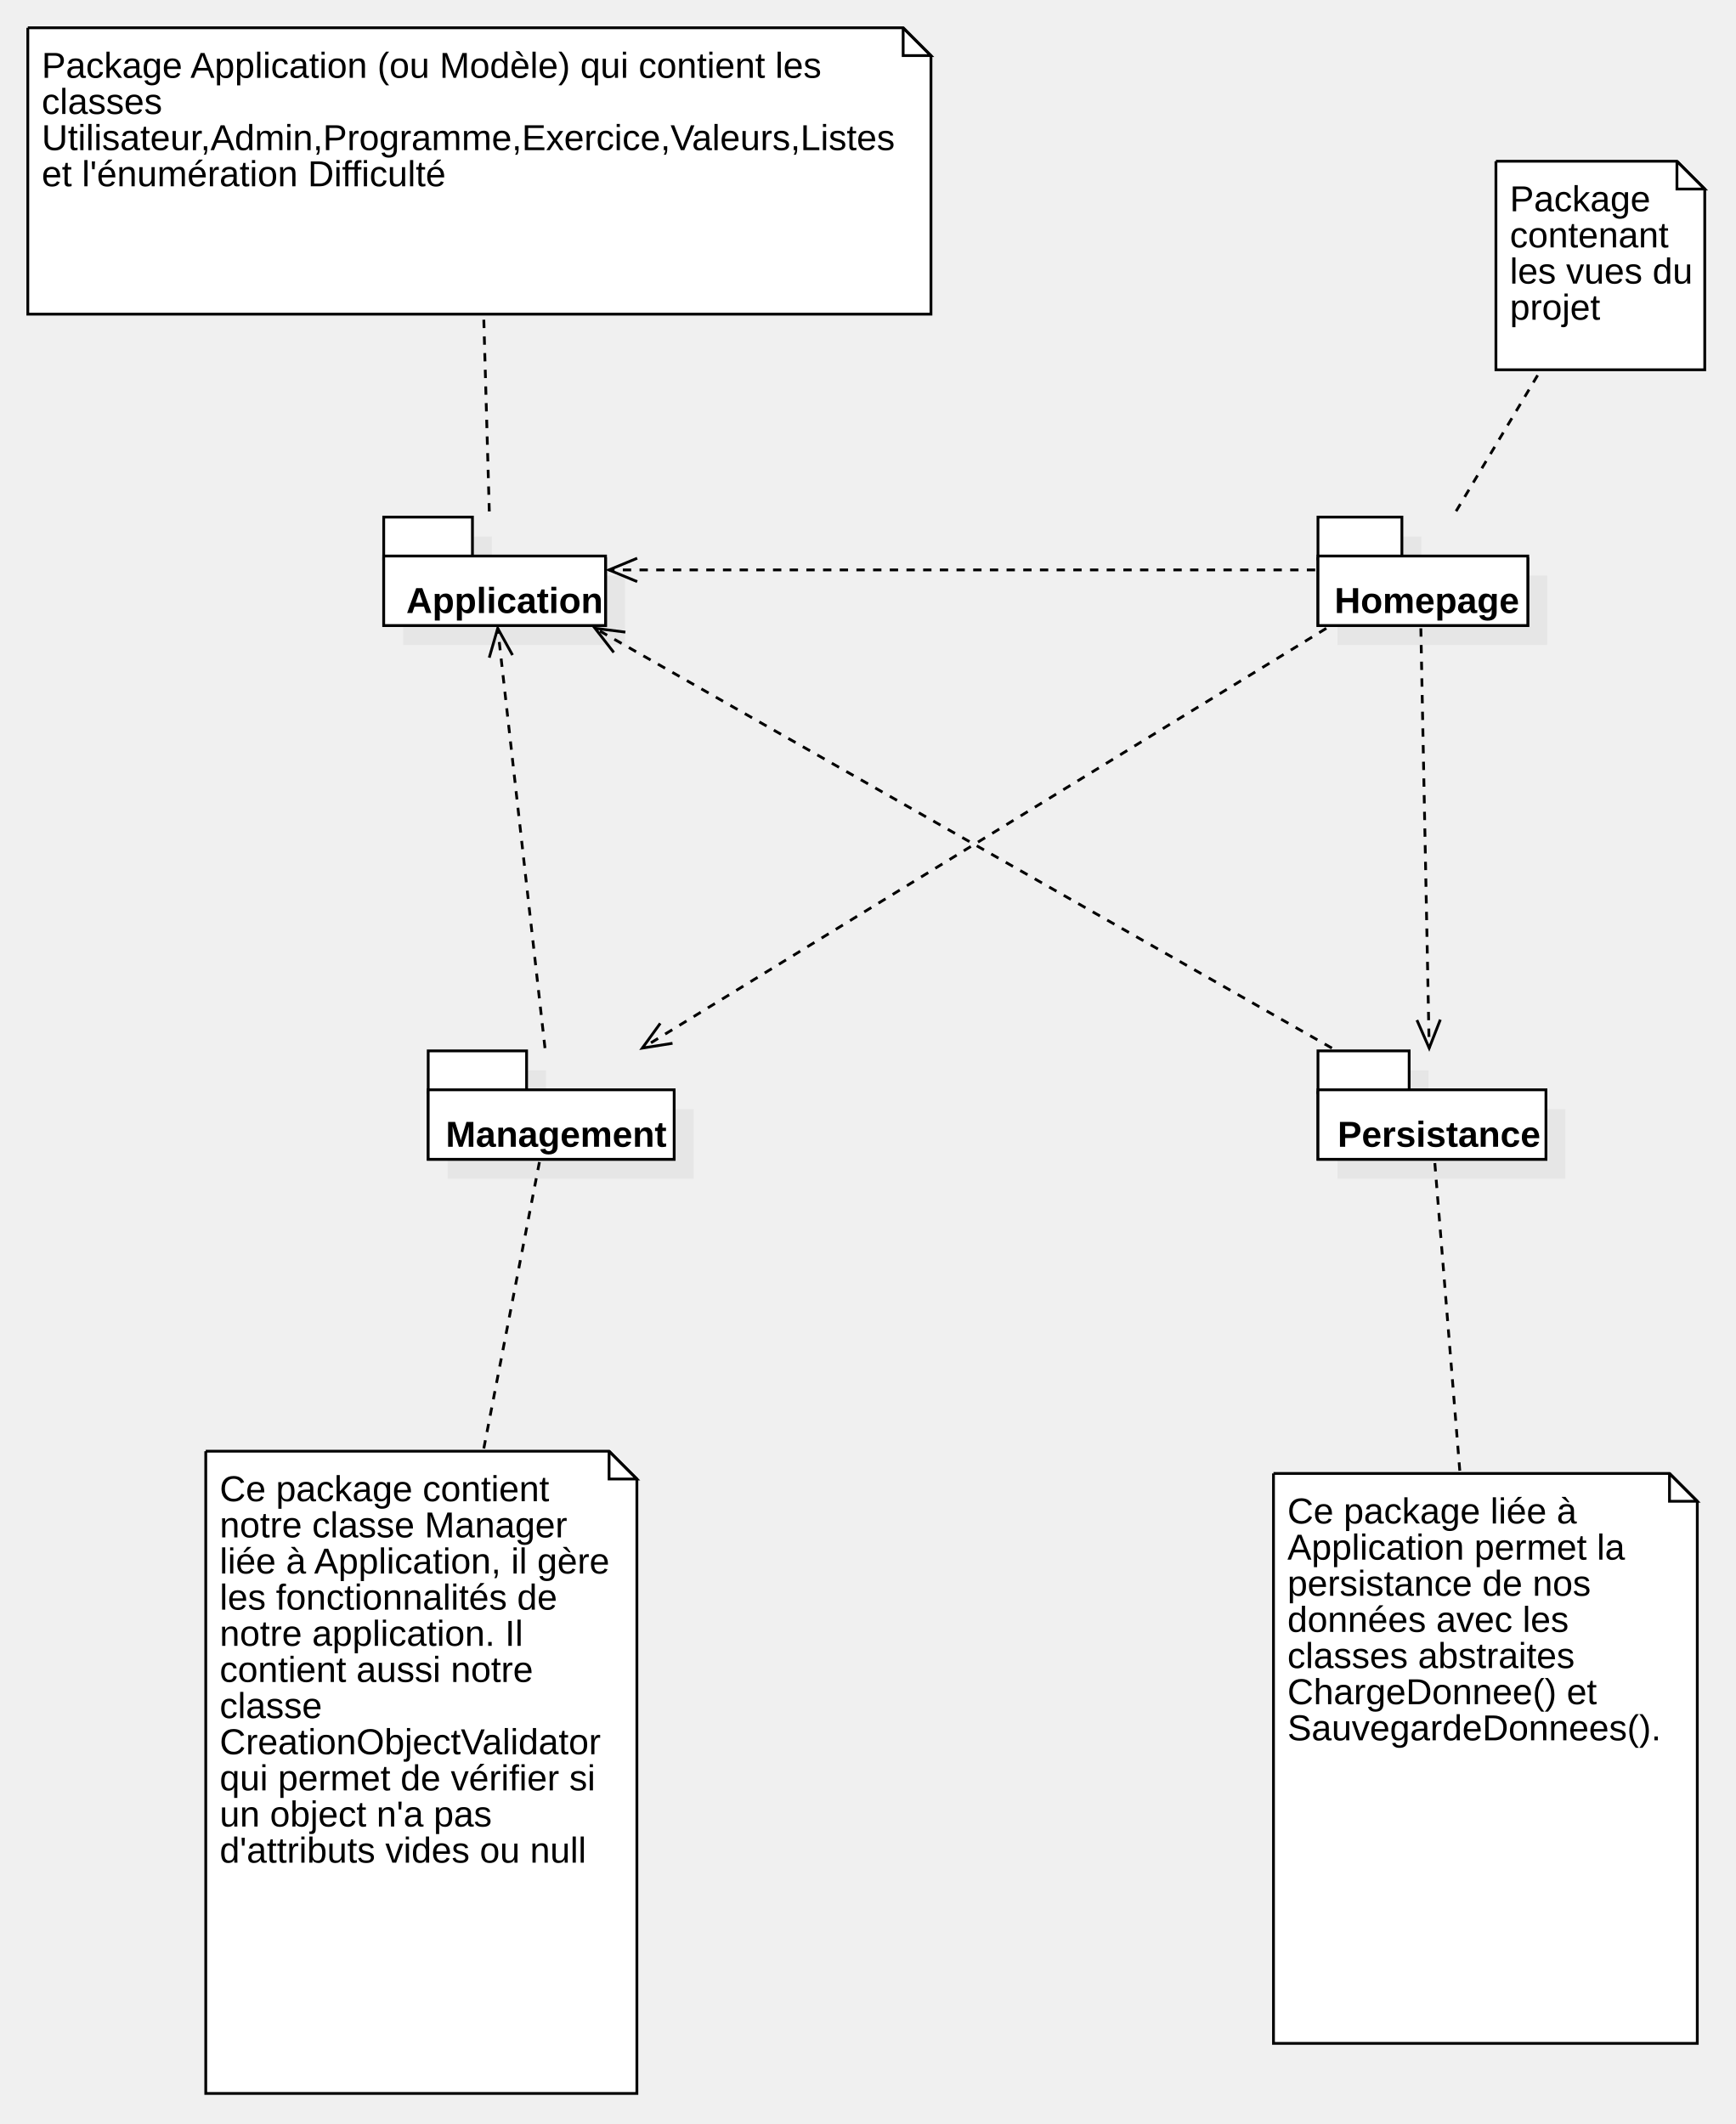
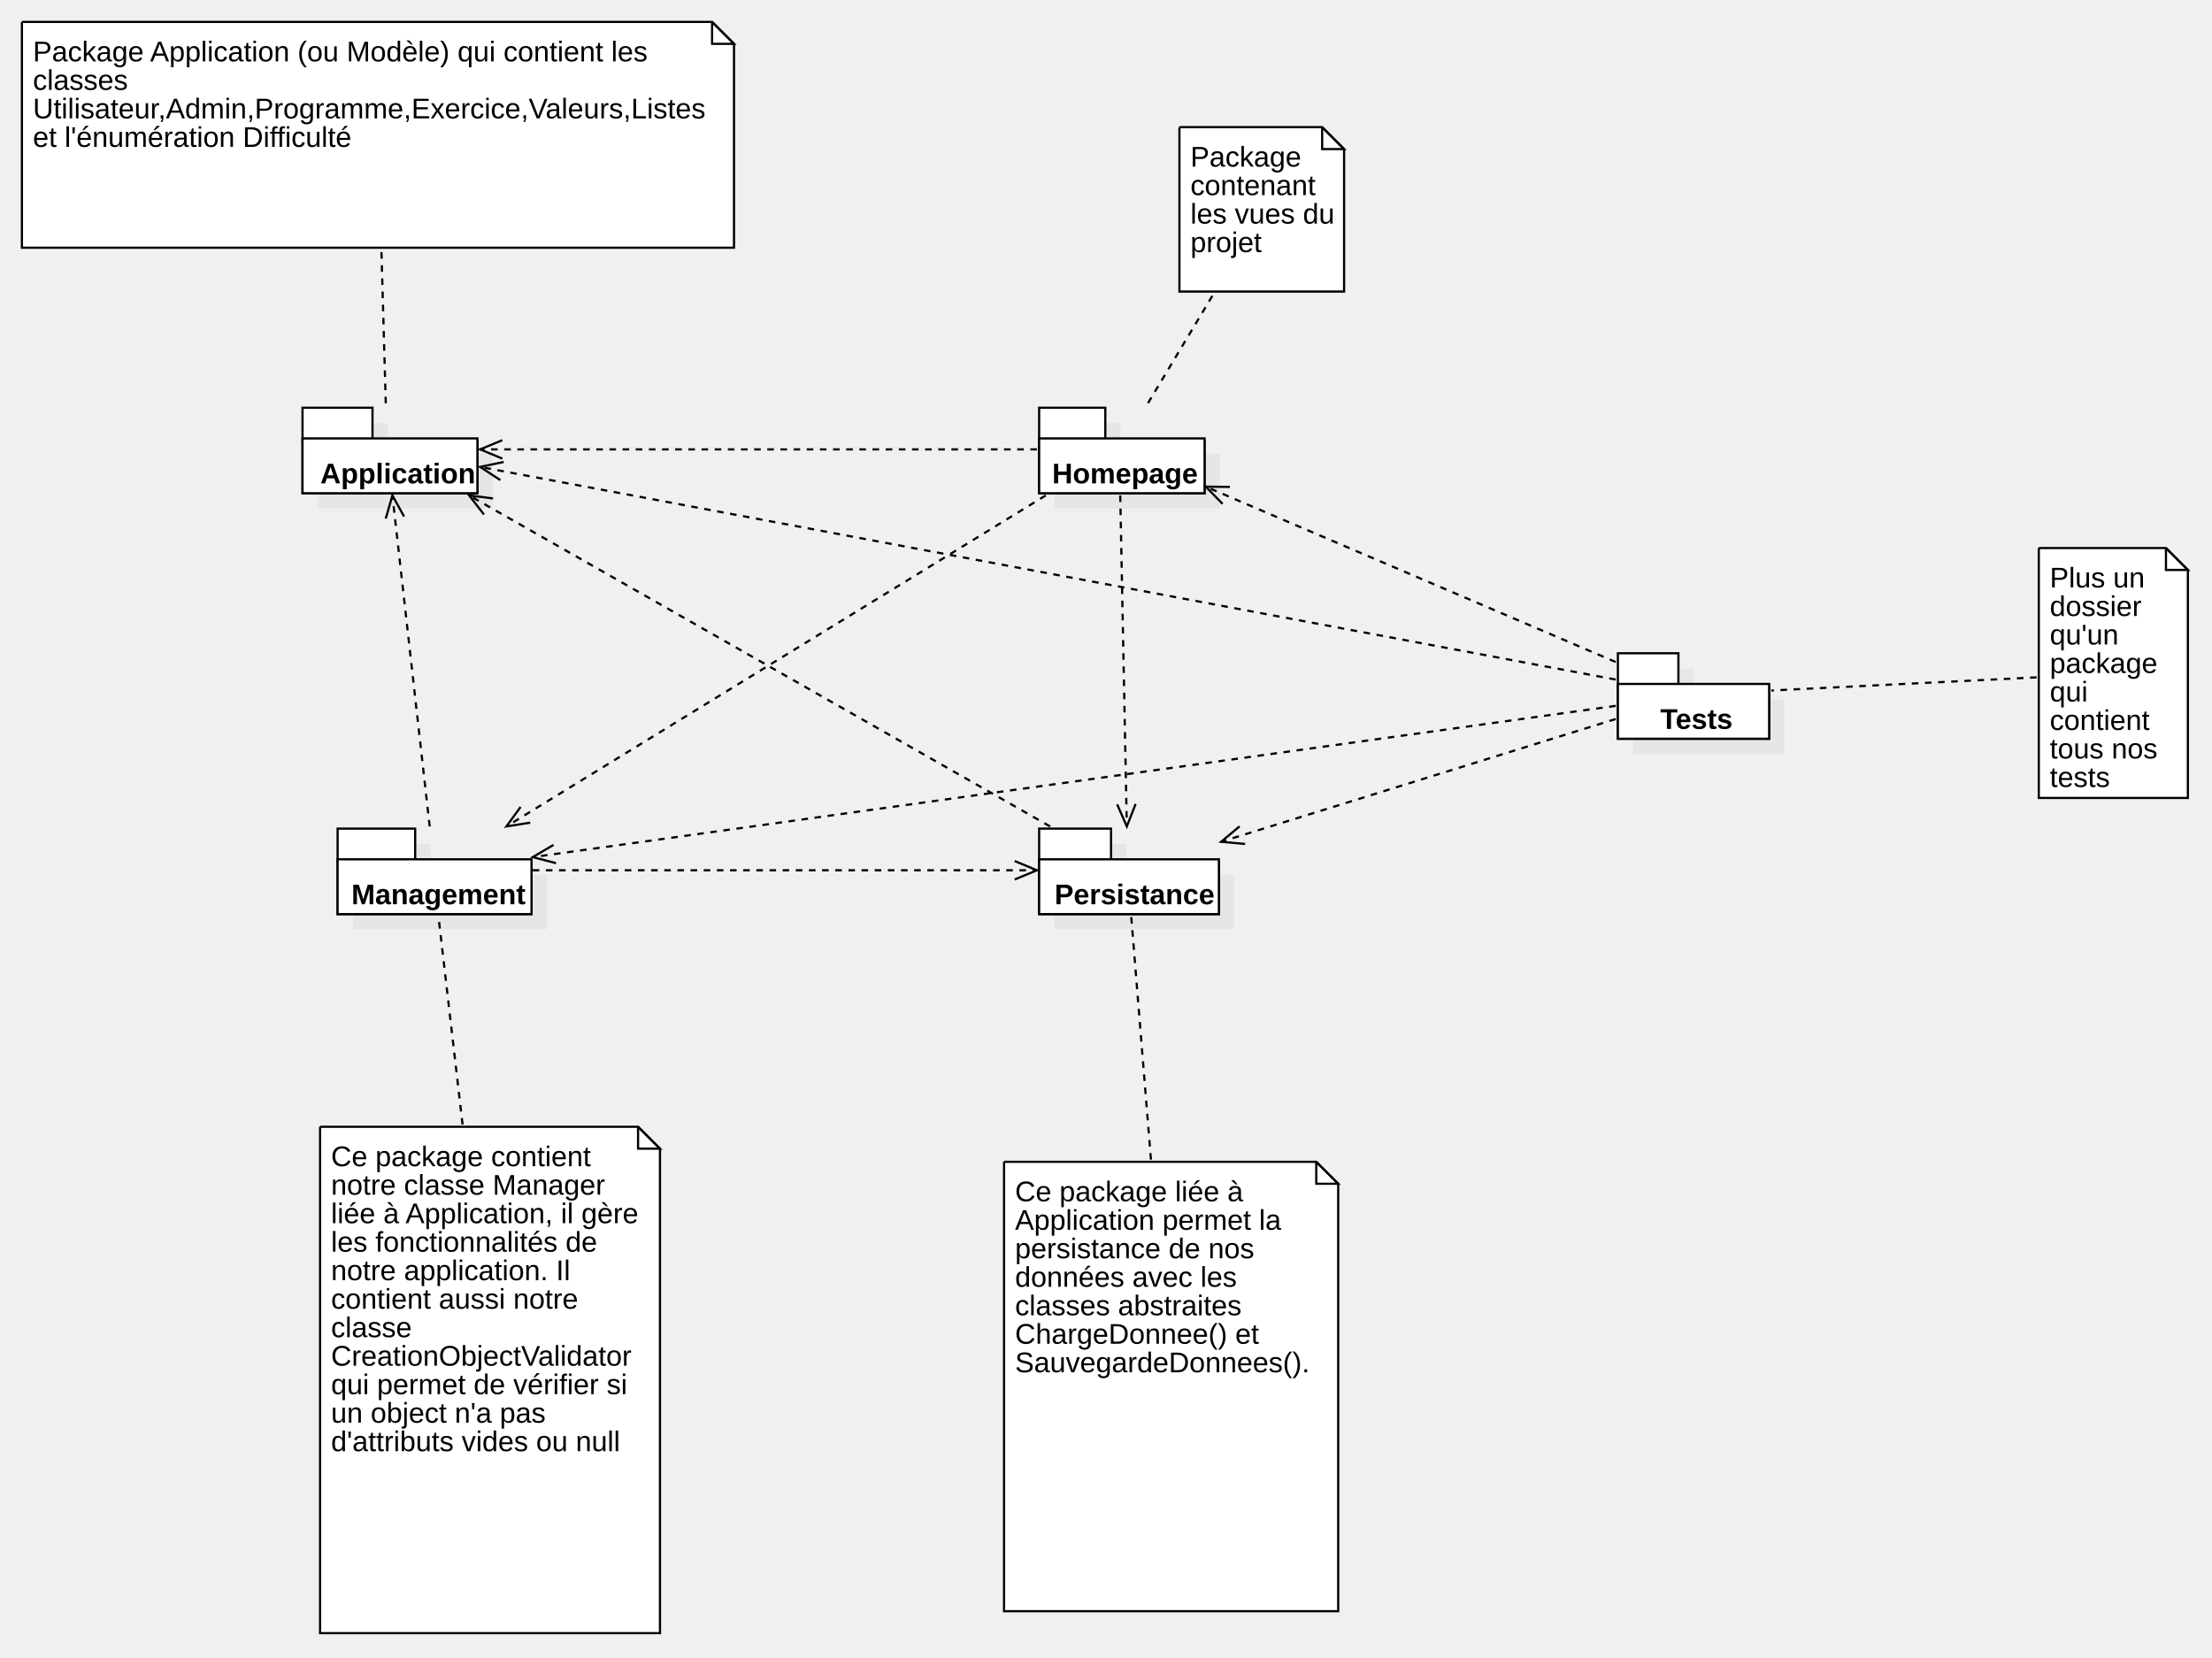
- <svg xmlns="http://www.w3.org/2000/svg" version="1.1" width="624.104" height="764">
+ <svg xmlns="http://www.w3.org/2000/svg" version="1.1" width="1009" height="756">
  <defs />
  <g>
    <g transform="translate(-14,-94) scale(1,1)">
      <rect fill="#C0C0C0" stroke="none" x="159" y="287" width="31.911" height="15" opacity="0.2" />
    </g>
    <g transform="translate(-14,-94) scale(1,1)">
      <rect fill="#C0C0C0" stroke="none" x="159" y="301" width="79.776" height="25" opacity="0.2" />
    </g>
    <g transform="translate(-14,-94) scale(1,1)">
      <rect fill="#ffffff" stroke="none" x="152" y="295" width="79.776" height="24" />
    </g>
    <g transform="translate(-14,-94) scale(1,1)">
      <path fill="none" stroke="#000000" d="M 152 295 L 231.776 295 L 231.776 319 L 152 319 L 152 295 Z Z" stroke-miterlimit="10" />
    </g>
    <g transform="translate(-14,-94) scale(1,1)">
      <rect fill="#ffffff" stroke="none" x="152" y="280" width="31.911" height="15" />
    </g>
    <g transform="translate(-14,-94) scale(1,1)">
      <path fill="none" stroke="#000000" d="M 152 280 L 183.911 280 L 183.911 295 L 152 295 L 152 280 Z Z" stroke-miterlimit="10" />
    </g>
    <g transform="translate(-14,-94) scale(1,1)">
      <rect fill="#ffffff" stroke="none" x="152" y="294" width="79.776" height="25" />
    </g>
    <g transform="translate(-14,-94) scale(1,1)">
      <path fill="none" stroke="#000000" d="M 152 294 L 231.776 294 L 231.776 319 L 152 319 L 152 294 Z Z" stroke-miterlimit="10" />
    </g>
    <g transform="translate(-14,-94) scale(1,1)">
      <g>
        <path fill="none" stroke="none" />
        <text fill="#000000" stroke="none" font-family="Arial" font-size="13px" font-style="normal" font-weight="bold" text-decoration="none" x="160.09" y="314.5">Application</text>
      </g>
    </g>
    <g transform="translate(-14,-94) scale(1,1)">
      <rect fill="#C0C0C0" stroke="none" x="495" y="287" width="30.184" height="15" opacity="0.2" />
    </g>
    <g transform="translate(-14,-94) scale(1,1)">
      <rect fill="#C0C0C0" stroke="none" x="495" y="301" width="75.46" height="25" opacity="0.2" />
    </g>
    <g transform="translate(-14,-94) scale(1,1)">
      <rect fill="#ffffff" stroke="none" x="488" y="295" width="75.46" height="24" />
    </g>
    <g transform="translate(-14,-94) scale(1,1)">
      <path fill="none" stroke="#000000" d="M 488 295 L 563.46 295 L 563.46 319 L 488 319 L 488 295 Z Z" stroke-miterlimit="10" />
    </g>
    <g transform="translate(-14,-94) scale(1,1)">
      <rect fill="#ffffff" stroke="none" x="488" y="280" width="30.184" height="15" />
    </g>
    <g transform="translate(-14,-94) scale(1,1)">
      <path fill="none" stroke="#000000" d="M 488 280 L 518.184 280 L 518.184 295 L 488 295 L 488 280 Z Z" stroke-miterlimit="10" />
    </g>
    <g transform="translate(-14,-94) scale(1,1)">
      <rect fill="#ffffff" stroke="none" x="488" y="294" width="75.46" height="25" />
    </g>
    <g transform="translate(-14,-94) scale(1,1)">
      <path fill="none" stroke="#000000" d="M 488 294 L 563.46 294 L 563.46 319 L 488 319 L 488 294 Z Z" stroke-miterlimit="10" />
    </g>
    <g transform="translate(-14,-94) scale(1,1)">
      <g>
        <path fill="none" stroke="none" />
        <text fill="#000000" stroke="none" font-family="Arial" font-size="13px" font-style="normal" font-weight="bold" text-decoration="none" x="493.931" y="314.5">Homepage</text>
      </g>
    </g>
    <g transform="translate(-14,-94) scale(1,1)">
      <rect fill="#C0C0C0" stroke="none" x="175" y="479" width="35.384" height="15" opacity="0.2" />
    </g>
    <g transform="translate(-14,-94) scale(1,1)">
      <rect fill="#C0C0C0" stroke="none" x="175" y="493" width="88.46" height="25" opacity="0.2" />
    </g>
    <g transform="translate(-14,-94) scale(1,1)">
      <rect fill="#ffffff" stroke="none" x="168" y="487" width="88.46" height="24" />
    </g>
    <g transform="translate(-14,-94) scale(1,1)">
      <path fill="none" stroke="#000000" d="M 168 487 L 256.46 487 L 256.46 511 L 168 511 L 168 487 Z Z" stroke-miterlimit="10" />
    </g>
    <g transform="translate(-14,-94) scale(1,1)">
      <rect fill="#ffffff" stroke="none" x="168" y="472" width="35.384" height="15" />
    </g>
    <g transform="translate(-14,-94) scale(1,1)">
      <path fill="none" stroke="#000000" d="M 168 472 L 203.384 472 L 203.384 487 L 168 487 L 168 472 Z Z" stroke-miterlimit="10" />
    </g>
    <g transform="translate(-14,-94) scale(1,1)">
      <rect fill="#ffffff" stroke="none" x="168" y="486" width="88.46" height="25" />
    </g>
    <g transform="translate(-14,-94) scale(1,1)">
      <path fill="none" stroke="#000000" d="M 168 486 L 256.46 486 L 256.46 511 L 168 511 L 168 486 Z Z" stroke-miterlimit="10" />
    </g>
    <g transform="translate(-14,-94) scale(1,1)">
      <g>
        <path fill="none" stroke="none" />
        <text fill="#000000" stroke="none" font-family="Arial" font-size="13px" font-style="normal" font-weight="bold" text-decoration="none" x="174.29" y="506.5">Management</text>
      </g>
    </g>
    <g transform="translate(-14,-94) scale(1,1)">
      <rect fill="#C0C0C0" stroke="none" x="495" y="479" width="32.797" height="15" opacity="0.2" />
    </g>
    <g transform="translate(-14,-94) scale(1,1)">
      <rect fill="#C0C0C0" stroke="none" x="495" y="493" width="81.992" height="25" opacity="0.2" />
    </g>
    <g transform="translate(-14,-94) scale(1,1)">
      <rect fill="#ffffff" stroke="none" x="488" y="487" width="81.992" height="24" />
    </g>
    <g transform="translate(-14,-94) scale(1,1)">
      <path fill="none" stroke="#000000" d="M 488 487 L 569.992 487 L 569.992 511 L 488 511 L 488 487 Z Z" stroke-miterlimit="10" />
    </g>
    <g transform="translate(-14,-94) scale(1,1)">
      <rect fill="#ffffff" stroke="none" x="488" y="472" width="32.797" height="15" />
    </g>
    <g transform="translate(-14,-94) scale(1,1)">
      <path fill="none" stroke="#000000" d="M 488 472 L 520.797 472 L 520.797 487 L 488 487 L 488 472 Z Z" stroke-miterlimit="10" />
    </g>
    <g transform="translate(-14,-94) scale(1,1)">
      <rect fill="#ffffff" stroke="none" x="488" y="486" width="81.992" height="25" />
    </g>
    <g transform="translate(-14,-94) scale(1,1)">
      <path fill="none" stroke="#000000" d="M 488 486 L 569.992 486 L 569.992 511 L 488 511 L 488 486 Z Z" stroke-miterlimit="10" />
    </g>
    <g transform="translate(-14,-94) scale(1,1)">
      <g>
        <path fill="none" stroke="none" />
        <text fill="#000000" stroke="none" font-family="Arial" font-size="13px" font-style="normal" font-weight="bold" text-decoration="none" x="495.036" y="506.5">Persistance</text>
      </g>
    </g>
    <g transform="translate(-14,-94) scale(1,1)">
      <path fill="#ffffff" stroke="none" d="M 24 104 L 338.814 104 L 348.814 114 L 348.814 207 L 24 207 L 24 104" />
    </g>
    <g transform="translate(-14,-94) scale(1,1)">
      <path fill="none" stroke="#000000" d="M 24 104 L 338.814 104 L 348.814 114 L 348.814 207 L 24 207 L 24 104 L 24 104" stroke-miterlimit="10" />
    </g>
    <g transform="translate(-14,-94) scale(1,1)">
      <path fill="none" stroke="#000000" d="M 338.814 104 L 338.814 114 L 348.814 114 L 338.814 104" stroke-miterlimit="10" />
    </g>
    <g transform="translate(-14,-94) scale(1,1)">
      <g>
        <path fill="none" stroke="none" />
        <text fill="#000000" stroke="none" font-family="Arial" font-size="13px" font-style="normal" font-weight="normal" text-decoration="none" x="29" y="122">Package Application (ou Modèle) qui contient les</text>
        <text fill="#000000" stroke="none" font-family="Arial" font-size="13px" font-style="normal" font-weight="normal" text-decoration="none" x="29" y="135">classes</text>
        <text fill="#000000" stroke="none" font-family="Arial" font-size="13px" font-style="normal" font-weight="normal" text-decoration="none" x="29" y="148">Utilisateur,Admin,Programme,Exercice,Valeurs,Listes</text>
        <text fill="#000000" stroke="none" font-family="Arial" font-size="13px" font-style="normal" font-weight="normal" text-decoration="none" x="29" y="161">et l'énumération Difficulté</text>
      </g>
    </g>
    <g transform="translate(-14,-94) scale(1,1)">
      <path fill="none" stroke="#000000" d="M 188 209 L 190 279" stroke-miterlimit="10" stroke-dasharray="3" />
    </g>
    <g transform="translate(-14,-94) scale(1,1)">
      <path fill="#ffffff" stroke="none" d="M 552 152 L 617.104 152 L 627.104 162 L 627.104 227 L 552 227 L 552 152" />
    </g>
    <g transform="translate(-14,-94) scale(1,1)">
      <path fill="none" stroke="#000000" d="M 552 152 L 617.104 152 L 627.104 162 L 627.104 227 L 552 227 L 552 152 L 552 152" stroke-miterlimit="10" />
    </g>
    <g transform="translate(-14,-94) scale(1,1)">
      <path fill="none" stroke="#000000" d="M 617.104 152 L 617.104 162 L 627.104 162 L 617.104 152" stroke-miterlimit="10" />
    </g>
    <g transform="translate(-14,-94) scale(1,1)">
      <g>
        <path fill="none" stroke="none" />
        <text fill="#000000" stroke="none" font-family="Arial" font-size="13px" font-style="normal" font-weight="normal" text-decoration="none" x="557" y="170">Package</text>
        <text fill="#000000" stroke="none" font-family="Arial" font-size="13px" font-style="normal" font-weight="normal" text-decoration="none" x="557" y="183">contenant</text>
        <text fill="#000000" stroke="none" font-family="Arial" font-size="13px" font-style="normal" font-weight="normal" text-decoration="none" x="557" y="196">les vues du</text>
        <text fill="#000000" stroke="none" font-family="Arial" font-size="13px" font-style="normal" font-weight="normal" text-decoration="none" x="557" y="209">projet</text>
      </g>
    </g>
    <g transform="translate(-14,-94) scale(1,1)">
      <path fill="none" stroke="#000000" d="M 567 229 L 537 279" stroke-miterlimit="10" stroke-dasharray="3" />
    </g>
    <g transform="translate(-14,-94) scale(1,1)">
-       <path fill="#ffffff" stroke="none" d="M 88 616 L 233.052 616 L 243.052 626 L 243.052 847 L 88 847 L 88 616" />
-     </g>
-     <g transform="translate(-14,-94) scale(1,1)">
-       <path fill="none" stroke="#000000" d="M 88 616 L 233.052 616 L 243.052 626 L 243.052 847 L 88 847 L 88 616 L 88 616" stroke-miterlimit="10" />
-     </g>
-     <g transform="translate(-14,-94) scale(1,1)">
-       <path fill="none" stroke="#000000" d="M 233.052 616 L 233.052 626 L 243.052 626 L 233.052 616" stroke-miterlimit="10" />
-     </g>
-     <g transform="translate(-14,-94) scale(1,1)">
-       <g>
-         <path fill="none" stroke="none" />
-         <text fill="#000000" stroke="none" font-family="Arial" font-size="13px" font-style="normal" font-weight="normal" text-decoration="none" x="93" y="634">Ce package contient</text>
-         <text fill="#000000" stroke="none" font-family="Arial" font-size="13px" font-style="normal" font-weight="normal" text-decoration="none" x="93" y="647">notre classe Manager</text>
-         <text fill="#000000" stroke="none" font-family="Arial" font-size="13px" font-style="normal" font-weight="normal" text-decoration="none" x="93" y="660">liée à Application, il gère</text>
-         <text fill="#000000" stroke="none" font-family="Arial" font-size="13px" font-style="normal" font-weight="normal" text-decoration="none" x="93" y="673">les fonctionnalités de</text>
-         <text fill="#000000" stroke="none" font-family="Arial" font-size="13px" font-style="normal" font-weight="normal" text-decoration="none" x="93" y="686">notre application. Il</text>
-         <text fill="#000000" stroke="none" font-family="Arial" font-size="13px" font-style="normal" font-weight="normal" text-decoration="none" x="93" y="699">contient aussi notre</text>
-         <text fill="#000000" stroke="none" font-family="Arial" font-size="13px" font-style="normal" font-weight="normal" text-decoration="none" x="93" y="712">classe</text>
-         <text fill="#000000" stroke="none" font-family="Arial" font-size="13px" font-style="normal" font-weight="normal" text-decoration="none" x="93" y="725">CreationObjectValidator</text>
-         <text fill="#000000" stroke="none" font-family="Arial" font-size="13px" font-style="normal" font-weight="normal" text-decoration="none" x="93" y="738">qui permet de vérifier si</text>
-         <text fill="#000000" stroke="none" font-family="Arial" font-size="13px" font-style="normal" font-weight="normal" text-decoration="none" x="93" y="751">un object n'a pas</text>
-         <text fill="#000000" stroke="none" font-family="Arial" font-size="13px" font-style="normal" font-weight="normal" text-decoration="none" x="93" y="764">d'attributs vides ou null</text>
-       </g>
-     </g>
-     <g transform="translate(-14,-94) scale(1,1)">
-       <path fill="none" stroke="#000000" d="M 188 615 L 208 512" stroke-miterlimit="10" stroke-dasharray="3" />
+       <path fill="#ffffff" stroke="none" d="M 160 608 L 305.052 608 L 315.052 618 L 315.052 839 L 160 839 L 160 608" />
+     </g>
+     <g transform="translate(-14,-94) scale(1,1)">
+       <path fill="none" stroke="#000000" d="M 160 608 L 305.052 608 L 315.052 618 L 315.052 839 L 160 839 L 160 608 L 160 608" stroke-miterlimit="10" />
+     </g>
+     <g transform="translate(-14,-94) scale(1,1)">
+       <path fill="none" stroke="#000000" d="M 305.052 608 L 305.052 618 L 315.052 618 L 305.052 608" stroke-miterlimit="10" />
+     </g>
+     <g transform="translate(-14,-94) scale(1,1)">
+       <g>
+         <path fill="none" stroke="none" />
+         <text fill="#000000" stroke="none" font-family="Arial" font-size="13px" font-style="normal" font-weight="normal" text-decoration="none" x="165" y="626">Ce package contient</text>
+         <text fill="#000000" stroke="none" font-family="Arial" font-size="13px" font-style="normal" font-weight="normal" text-decoration="none" x="165" y="639">notre classe Manager</text>
+         <text fill="#000000" stroke="none" font-family="Arial" font-size="13px" font-style="normal" font-weight="normal" text-decoration="none" x="165" y="652">liée à Application, il gère</text>
+         <text fill="#000000" stroke="none" font-family="Arial" font-size="13px" font-style="normal" font-weight="normal" text-decoration="none" x="165" y="665">les fonctionnalités de</text>
+         <text fill="#000000" stroke="none" font-family="Arial" font-size="13px" font-style="normal" font-weight="normal" text-decoration="none" x="165" y="678">notre application. Il</text>
+         <text fill="#000000" stroke="none" font-family="Arial" font-size="13px" font-style="normal" font-weight="normal" text-decoration="none" x="165" y="691">contient aussi notre</text>
+         <text fill="#000000" stroke="none" font-family="Arial" font-size="13px" font-style="normal" font-weight="normal" text-decoration="none" x="165" y="704">classe</text>
+         <text fill="#000000" stroke="none" font-family="Arial" font-size="13px" font-style="normal" font-weight="normal" text-decoration="none" x="165" y="717">CreationObjectValidator</text>
+         <text fill="#000000" stroke="none" font-family="Arial" font-size="13px" font-style="normal" font-weight="normal" text-decoration="none" x="165" y="730">qui permet de vérifier si</text>
+         <text fill="#000000" stroke="none" font-family="Arial" font-size="13px" font-style="normal" font-weight="normal" text-decoration="none" x="165" y="743">un object n'a pas</text>
+         <text fill="#000000" stroke="none" font-family="Arial" font-size="13px" font-style="normal" font-weight="normal" text-decoration="none" x="165" y="756">d'attributs vides ou null</text>
+       </g>
+     </g>
+     <g transform="translate(-14,-94) scale(1,1)">
+       <path fill="none" stroke="#000000" d="M 225 607 L 214 512" stroke-miterlimit="10" stroke-dasharray="3" />
    </g>
    <g transform="translate(-14,-94) scale(1,1)">
      <path fill="#ffffff" stroke="none" d="M 472 624 L 614.418 624 L 624.418 634 L 624.418 829 L 472 829 L 472 624" />
    </g>
    <g transform="translate(-14,-94) scale(1,1)">
      <path fill="none" stroke="#000000" d="M 472 624 L 614.418 624 L 624.418 634 L 624.418 829 L 472 829 L 472 624 L 472 624" stroke-miterlimit="10" />
    </g>
    <g transform="translate(-14,-94) scale(1,1)">
      <path fill="none" stroke="#000000" d="M 614.418 624 L 614.418 634 L 624.418 634 L 614.418 624" stroke-miterlimit="10" />
    </g>
    <g transform="translate(-14,-94) scale(1,1)">
      <g>
        <path fill="none" stroke="none" />
        <text fill="#000000" stroke="none" font-family="Arial" font-size="13px" font-style="normal" font-weight="normal" text-decoration="none" x="477" y="642">Ce package liée à</text>
        <text fill="#000000" stroke="none" font-family="Arial" font-size="13px" font-style="normal" font-weight="normal" text-decoration="none" x="477" y="655">Application permet la</text>
        <text fill="#000000" stroke="none" font-family="Arial" font-size="13px" font-style="normal" font-weight="normal" text-decoration="none" x="477" y="668">persistance de nos</text>
        <text fill="#000000" stroke="none" font-family="Arial" font-size="13px" font-style="normal" font-weight="normal" text-decoration="none" x="477" y="681">données avec les</text>
        <text fill="#000000" stroke="none" font-family="Arial" font-size="13px" font-style="normal" font-weight="normal" text-decoration="none" x="477" y="694">classes abstraites</text>
        <text fill="#000000" stroke="none" font-family="Arial" font-size="13px" font-style="normal" font-weight="normal" text-decoration="none" x="477" y="707">ChargeDonnee() et</text>
        <text fill="#000000" stroke="none" font-family="Arial" font-size="13px" font-style="normal" font-weight="normal" text-decoration="none" x="477" y="720">SauvegardeDonnees().</text>
      </g>
    </g>
    <g transform="translate(-14,-94) scale(1,1)">
      <path fill="none" stroke="#000000" d="M 539 623 L 530 512" stroke-miterlimit="10" stroke-dasharray="3" />
    </g>
    <g transform="translate(-14,-94) scale(1,1)">
      <path fill="none" stroke="#000000" d="M 210 471 L 193 320" stroke-miterlimit="10" stroke-dasharray="3" />
    </g>
    <g transform="translate(-14,-94) scale(1,1)">
      <path fill="none" stroke="#000000" d="M 198.32 329.628 L 193 320 L 189.954 330.57" stroke-miterlimit="10" />
    </g>
    <g transform="translate(-14,-94) scale(1,1)">
      <path fill="none" stroke="#000000" d="M 493 471 L 228 320" stroke-miterlimit="10" stroke-dasharray="3" />
    </g>
    <g transform="translate(-14,-94) scale(1,1)">
      <path fill="none" stroke="#000000" d="M 238.914 321.374 L 228 320 L 234.746 328.689" stroke-miterlimit="10" />
    </g>
    <g transform="translate(-14,-94) scale(1,1)">
      <path fill="none" stroke="#000000" d="M 487 299 L 233 299" stroke-miterlimit="10" stroke-dasharray="3" />
    </g>
    <g transform="translate(-14,-94) scale(1,1)">
      <path fill="none" stroke="#000000" d="M 243.163 294.79 L 233 299 L 243.163 303.21" stroke-miterlimit="10" />
    </g>
    <g transform="translate(-14,-94) scale(1,1)">
      <path fill="none" stroke="#000000" d="M 491 320 L 245 471" stroke-miterlimit="10" stroke-dasharray="3" />
    </g>
    <g transform="translate(-14,-94) scale(1,1)">
      <path fill="none" stroke="#000000" d="M 251.459 462.096 L 245 471 L 255.863 469.271" stroke-miterlimit="10" />
    </g>
    <g transform="translate(-14,-94) scale(1,1)">
      <path fill="none" stroke="#000000" d="M 525 320 L 528 471" stroke-miterlimit="10" stroke-dasharray="3" />
    </g>
    <g transform="translate(-14,-94) scale(1,1)">
      <path fill="none" stroke="#000000" d="M 523.589 460.923 L 528 471 L 532.007 460.756" stroke-miterlimit="10" />
    </g>
+     <g transform="translate(-14,-94) scale(1,1)">
+       <rect fill="#C0C0C0" stroke="none" x="759" y="399" width="27.597" height="15" opacity="0.2" />
+     </g>
+     <g transform="translate(-14,-94) scale(1,1)">
+       <rect fill="#C0C0C0" stroke="none" x="759" y="413" width="68.992" height="25" opacity="0.2" />
+     </g>
+     <g transform="translate(-14,-94) scale(1,1)">
+       <rect fill="#ffffff" stroke="none" x="752" y="407" width="68.992" height="24" />
+     </g>
+     <g transform="translate(-14,-94) scale(1,1)">
+       <path fill="none" stroke="#000000" d="M 752 407 L 820.992 407 L 820.992 431 L 752 431 L 752 407 Z Z" stroke-miterlimit="10" />
+     </g>
+     <g transform="translate(-14,-94) scale(1,1)">
+       <rect fill="#ffffff" stroke="none" x="752" y="392" width="27.597" height="15" />
+     </g>
+     <g transform="translate(-14,-94) scale(1,1)">
+       <path fill="none" stroke="#000000" d="M 752 392 L 779.597 392 L 779.597 407 L 752 407 L 752 392 Z Z" stroke-miterlimit="10" />
+     </g>
+     <g transform="translate(-14,-94) scale(1,1)">
+       <rect fill="#ffffff" stroke="none" x="752" y="406" width="68.992" height="25" />
+     </g>
+     <g transform="translate(-14,-94) scale(1,1)">
+       <path fill="none" stroke="#000000" d="M 752 406 L 820.992 406 L 820.992 431 L 752 431 L 752 406 Z Z" stroke-miterlimit="10" />
+     </g>
+     <g transform="translate(-14,-94) scale(1,1)">
+       <g>
+         <path fill="none" stroke="none" />
+         <text fill="#000000" stroke="none" font-family="Arial" font-size="13px" font-style="normal" font-weight="bold" text-decoration="none" x="771.325" y="426.5">Tests</text>
+       </g>
+     </g>
+     <g transform="translate(-14,-94) scale(1,1)">
+       <path fill="none" stroke="#000000" d="M 257 491 L 487 491" stroke-miterlimit="10" stroke-dasharray="3" />
+     </g>
+     <g transform="translate(-14,-94) scale(1,1)">
+       <path fill="none" stroke="#000000" d="M 476.837 495.21 L 487 491 L 476.837 486.79" stroke-miterlimit="10" />
+     </g>
+     <g transform="translate(-14,-94) scale(1,1)">
+       <path fill="none" stroke="#000000" d="M 751 422 L 571 478" stroke-miterlimit="10" stroke-dasharray="3" />
+     </g>
+     <g transform="translate(-14,-94) scale(1,1)">
+       <path fill="none" stroke="#000000" d="M 579.453 470.962 L 571 478 L 581.954 479" stroke-miterlimit="10" />
+     </g>
+     <g transform="translate(-14,-94) scale(1,1)">
+       <path fill="none" stroke="#000000" d="M 751 396 L 564 316" stroke-miterlimit="10" stroke-dasharray="3" />
+     </g>
+     <g transform="translate(-14,-94) scale(1,1)">
+       <path fill="none" stroke="#000000" d="M 574.999 316.127 L 564 316 L 571.688 323.867" stroke-miterlimit="10" />
+     </g>
+     <g transform="translate(-14,-94) scale(1,1)">
+       <path fill="none" stroke="#000000" d="M 751 404 L 233 307" stroke-miterlimit="10" stroke-dasharray="3" />
+     </g>
+     <g transform="translate(-14,-94) scale(1,1)">
+       <path fill="none" stroke="#000000" d="M 243.764 304.733 L 233 307 L 242.214 313.008" stroke-miterlimit="10" />
+     </g>
+     <g transform="translate(-14,-94) scale(1,1)">
+       <path fill="none" stroke="#000000" d="M 751 416 L 257 485" stroke-miterlimit="10" stroke-dasharray="3" />
+     </g>
+     <g transform="translate(-14,-94) scale(1,1)">
+       <path fill="none" stroke="#000000" d="M 266.483 479.425 L 257 485 L 267.647 487.763" stroke-miterlimit="10" />
+     </g>
+     <g transform="translate(-14,-94) scale(1,1)">
+       <path fill="#ffffff" stroke="none" d="M 944 344 L 1002 344 L 1012 354 L 1012 458 L 944 458 L 944 344" />
+     </g>
+     <g transform="translate(-14,-94) scale(1,1)">
+       <path fill="none" stroke="#000000" d="M 944 344 L 1002 344 L 1012 354 L 1012 458 L 944 458 L 944 344 L 944 344" stroke-miterlimit="10" />
+     </g>
+     <g transform="translate(-14,-94) scale(1,1)">
+       <path fill="none" stroke="#000000" d="M 1002 344 L 1002 354 L 1012 354 L 1002 344" stroke-miterlimit="10" />
+     </g>
+     <g transform="translate(-14,-94) scale(1,1)">
+       <g>
+         <path fill="none" stroke="none" />
+         <text fill="#000000" stroke="none" font-family="Arial" font-size="13px" font-style="normal" font-weight="normal" text-decoration="none" x="949" y="362">Plus un</text>
+         <text fill="#000000" stroke="none" font-family="Arial" font-size="13px" font-style="normal" font-weight="normal" text-decoration="none" x="949" y="375">dossier</text>
+         <text fill="#000000" stroke="none" font-family="Arial" font-size="13px" font-style="normal" font-weight="normal" text-decoration="none" x="949" y="388">qu'un</text>
+         <text fill="#000000" stroke="none" font-family="Arial" font-size="13px" font-style="normal" font-weight="normal" text-decoration="none" x="949" y="401">package</text>
+         <text fill="#000000" stroke="none" font-family="Arial" font-size="13px" font-style="normal" font-weight="normal" text-decoration="none" x="949" y="414">qui</text>
+         <text fill="#000000" stroke="none" font-family="Arial" font-size="13px" font-style="normal" font-weight="normal" text-decoration="none" x="949" y="427">contient</text>
+         <text fill="#000000" stroke="none" font-family="Arial" font-size="13px" font-style="normal" font-weight="normal" text-decoration="none" x="949" y="440">tous nos</text>
+         <text fill="#000000" stroke="none" font-family="Arial" font-size="13px" font-style="normal" font-weight="normal" text-decoration="none" x="949" y="453">tests</text>
+       </g>
+     </g>
+     <g transform="translate(-14,-94) scale(1,1)">
+       <path fill="none" stroke="#000000" d="M 943 403 L 822 409" stroke-miterlimit="10" stroke-dasharray="3" />
+     </g>
  </g>
</svg>
